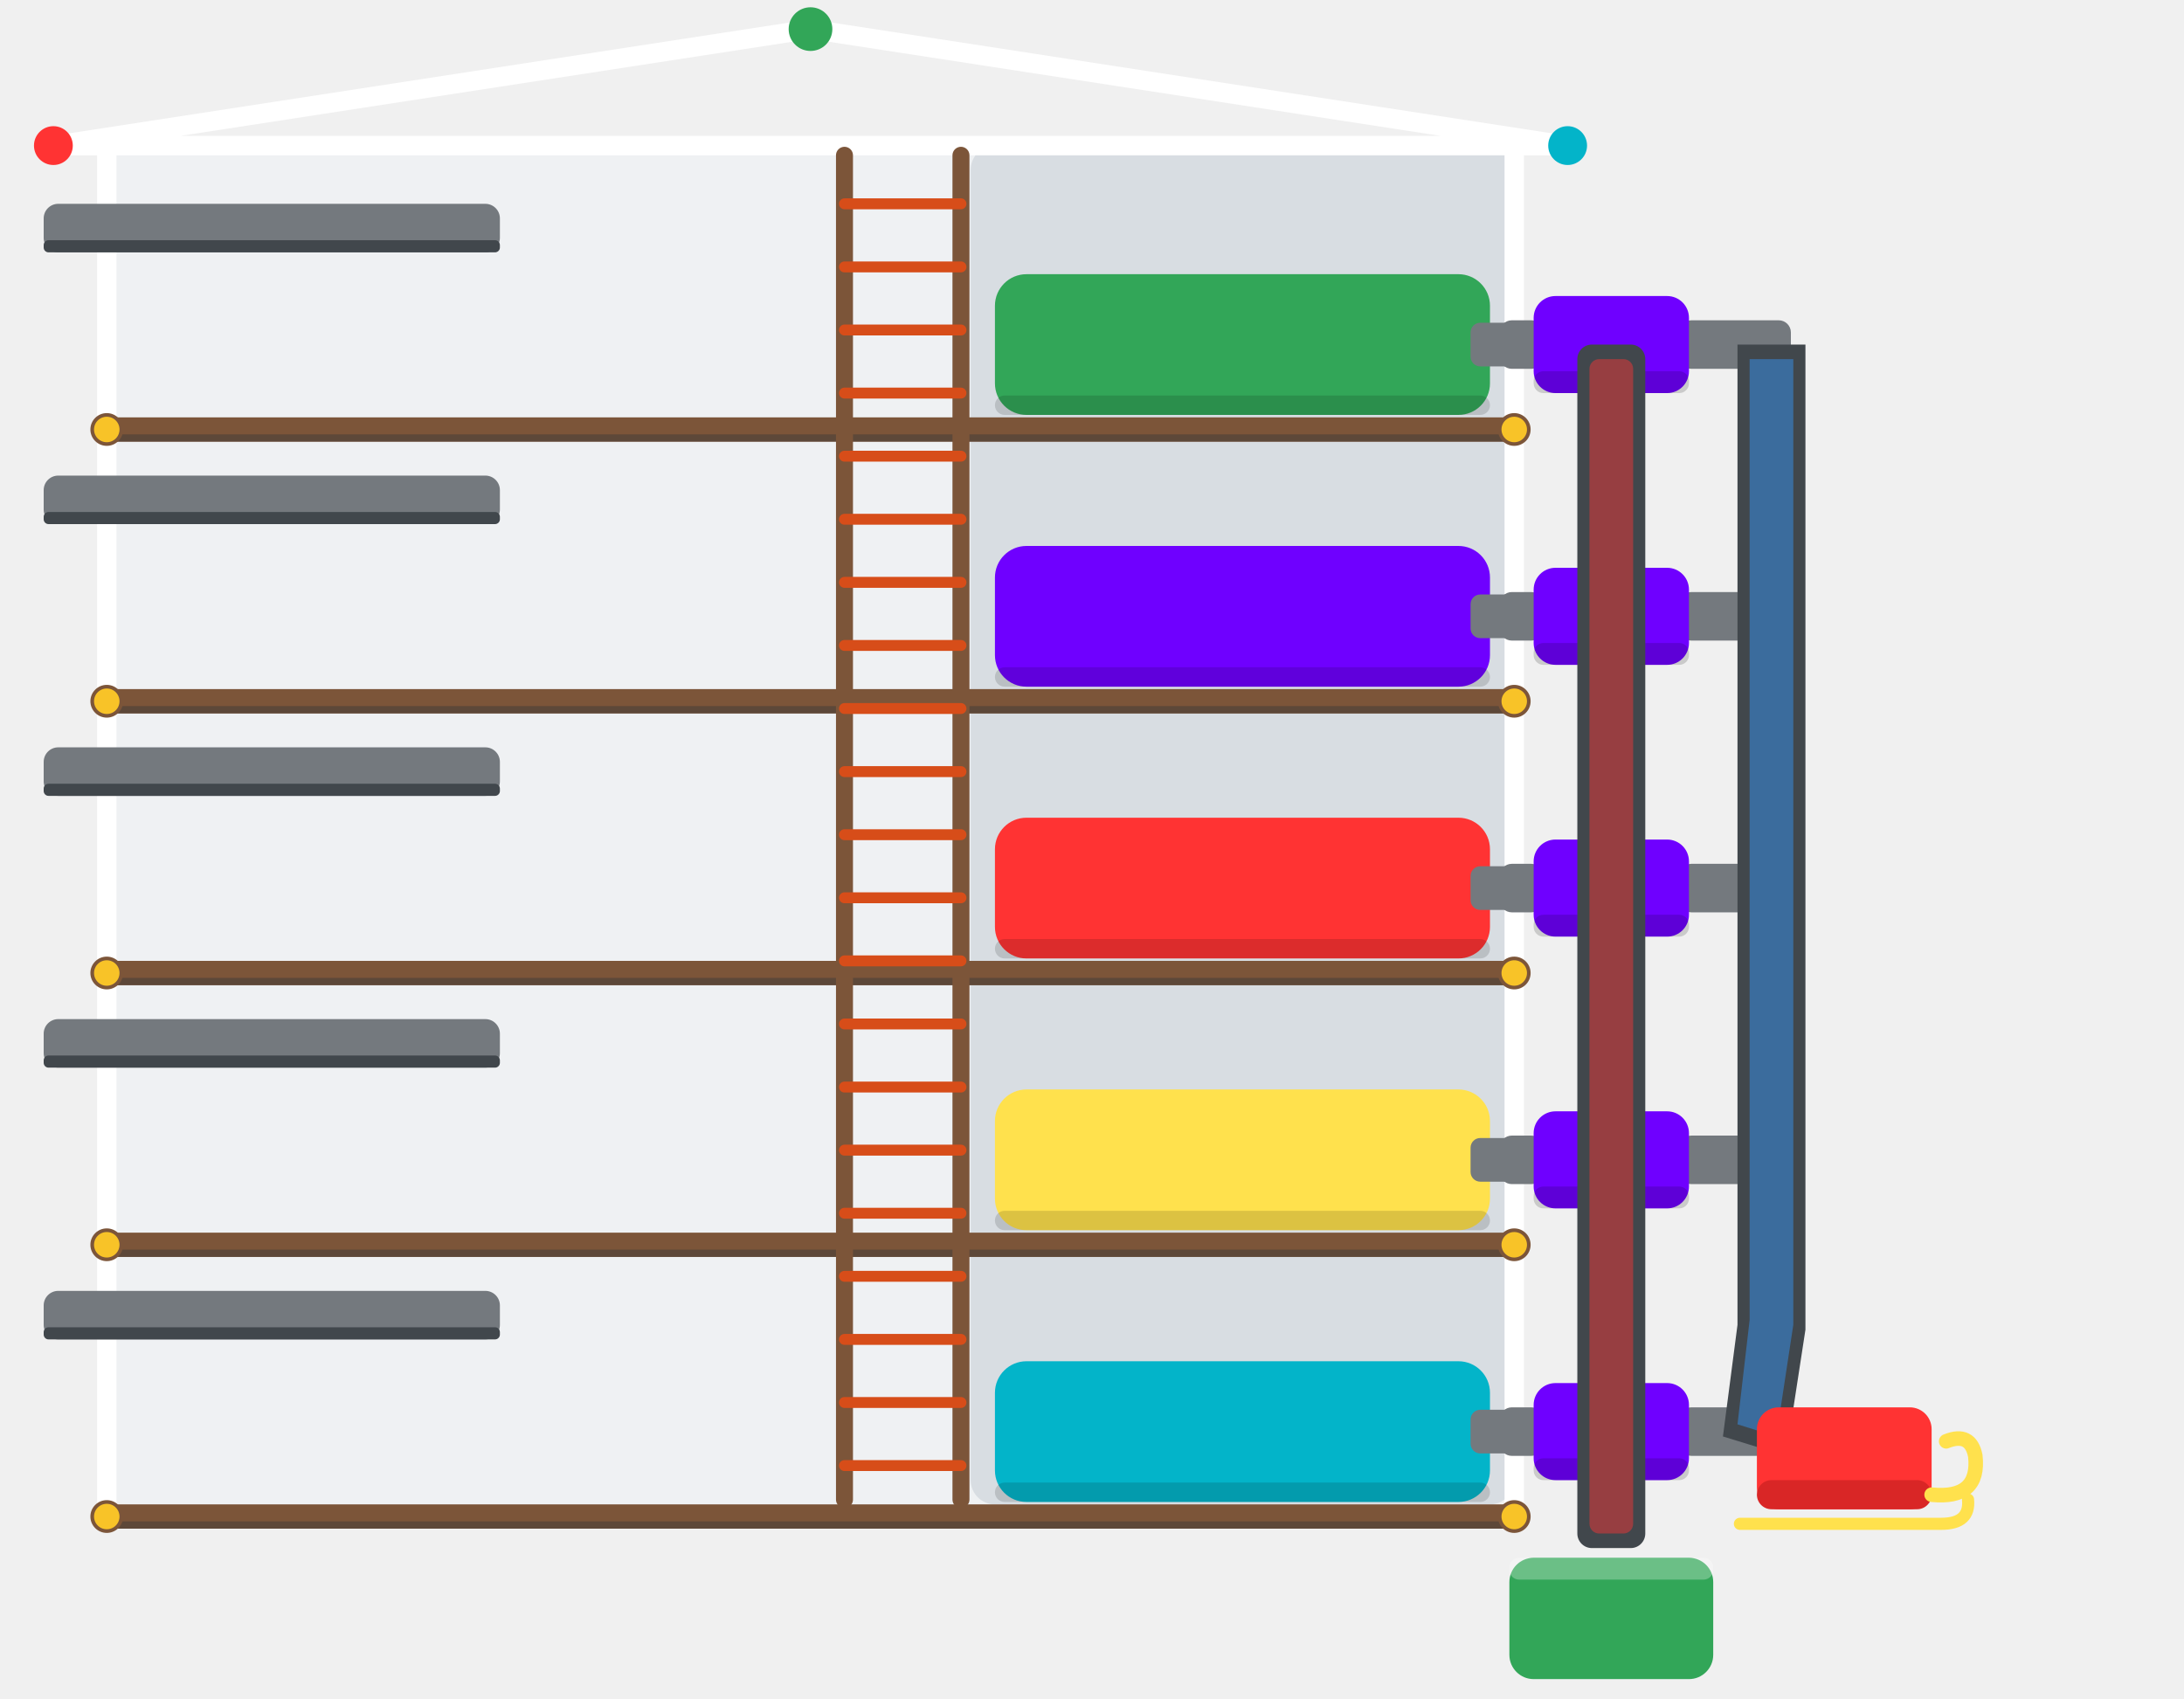
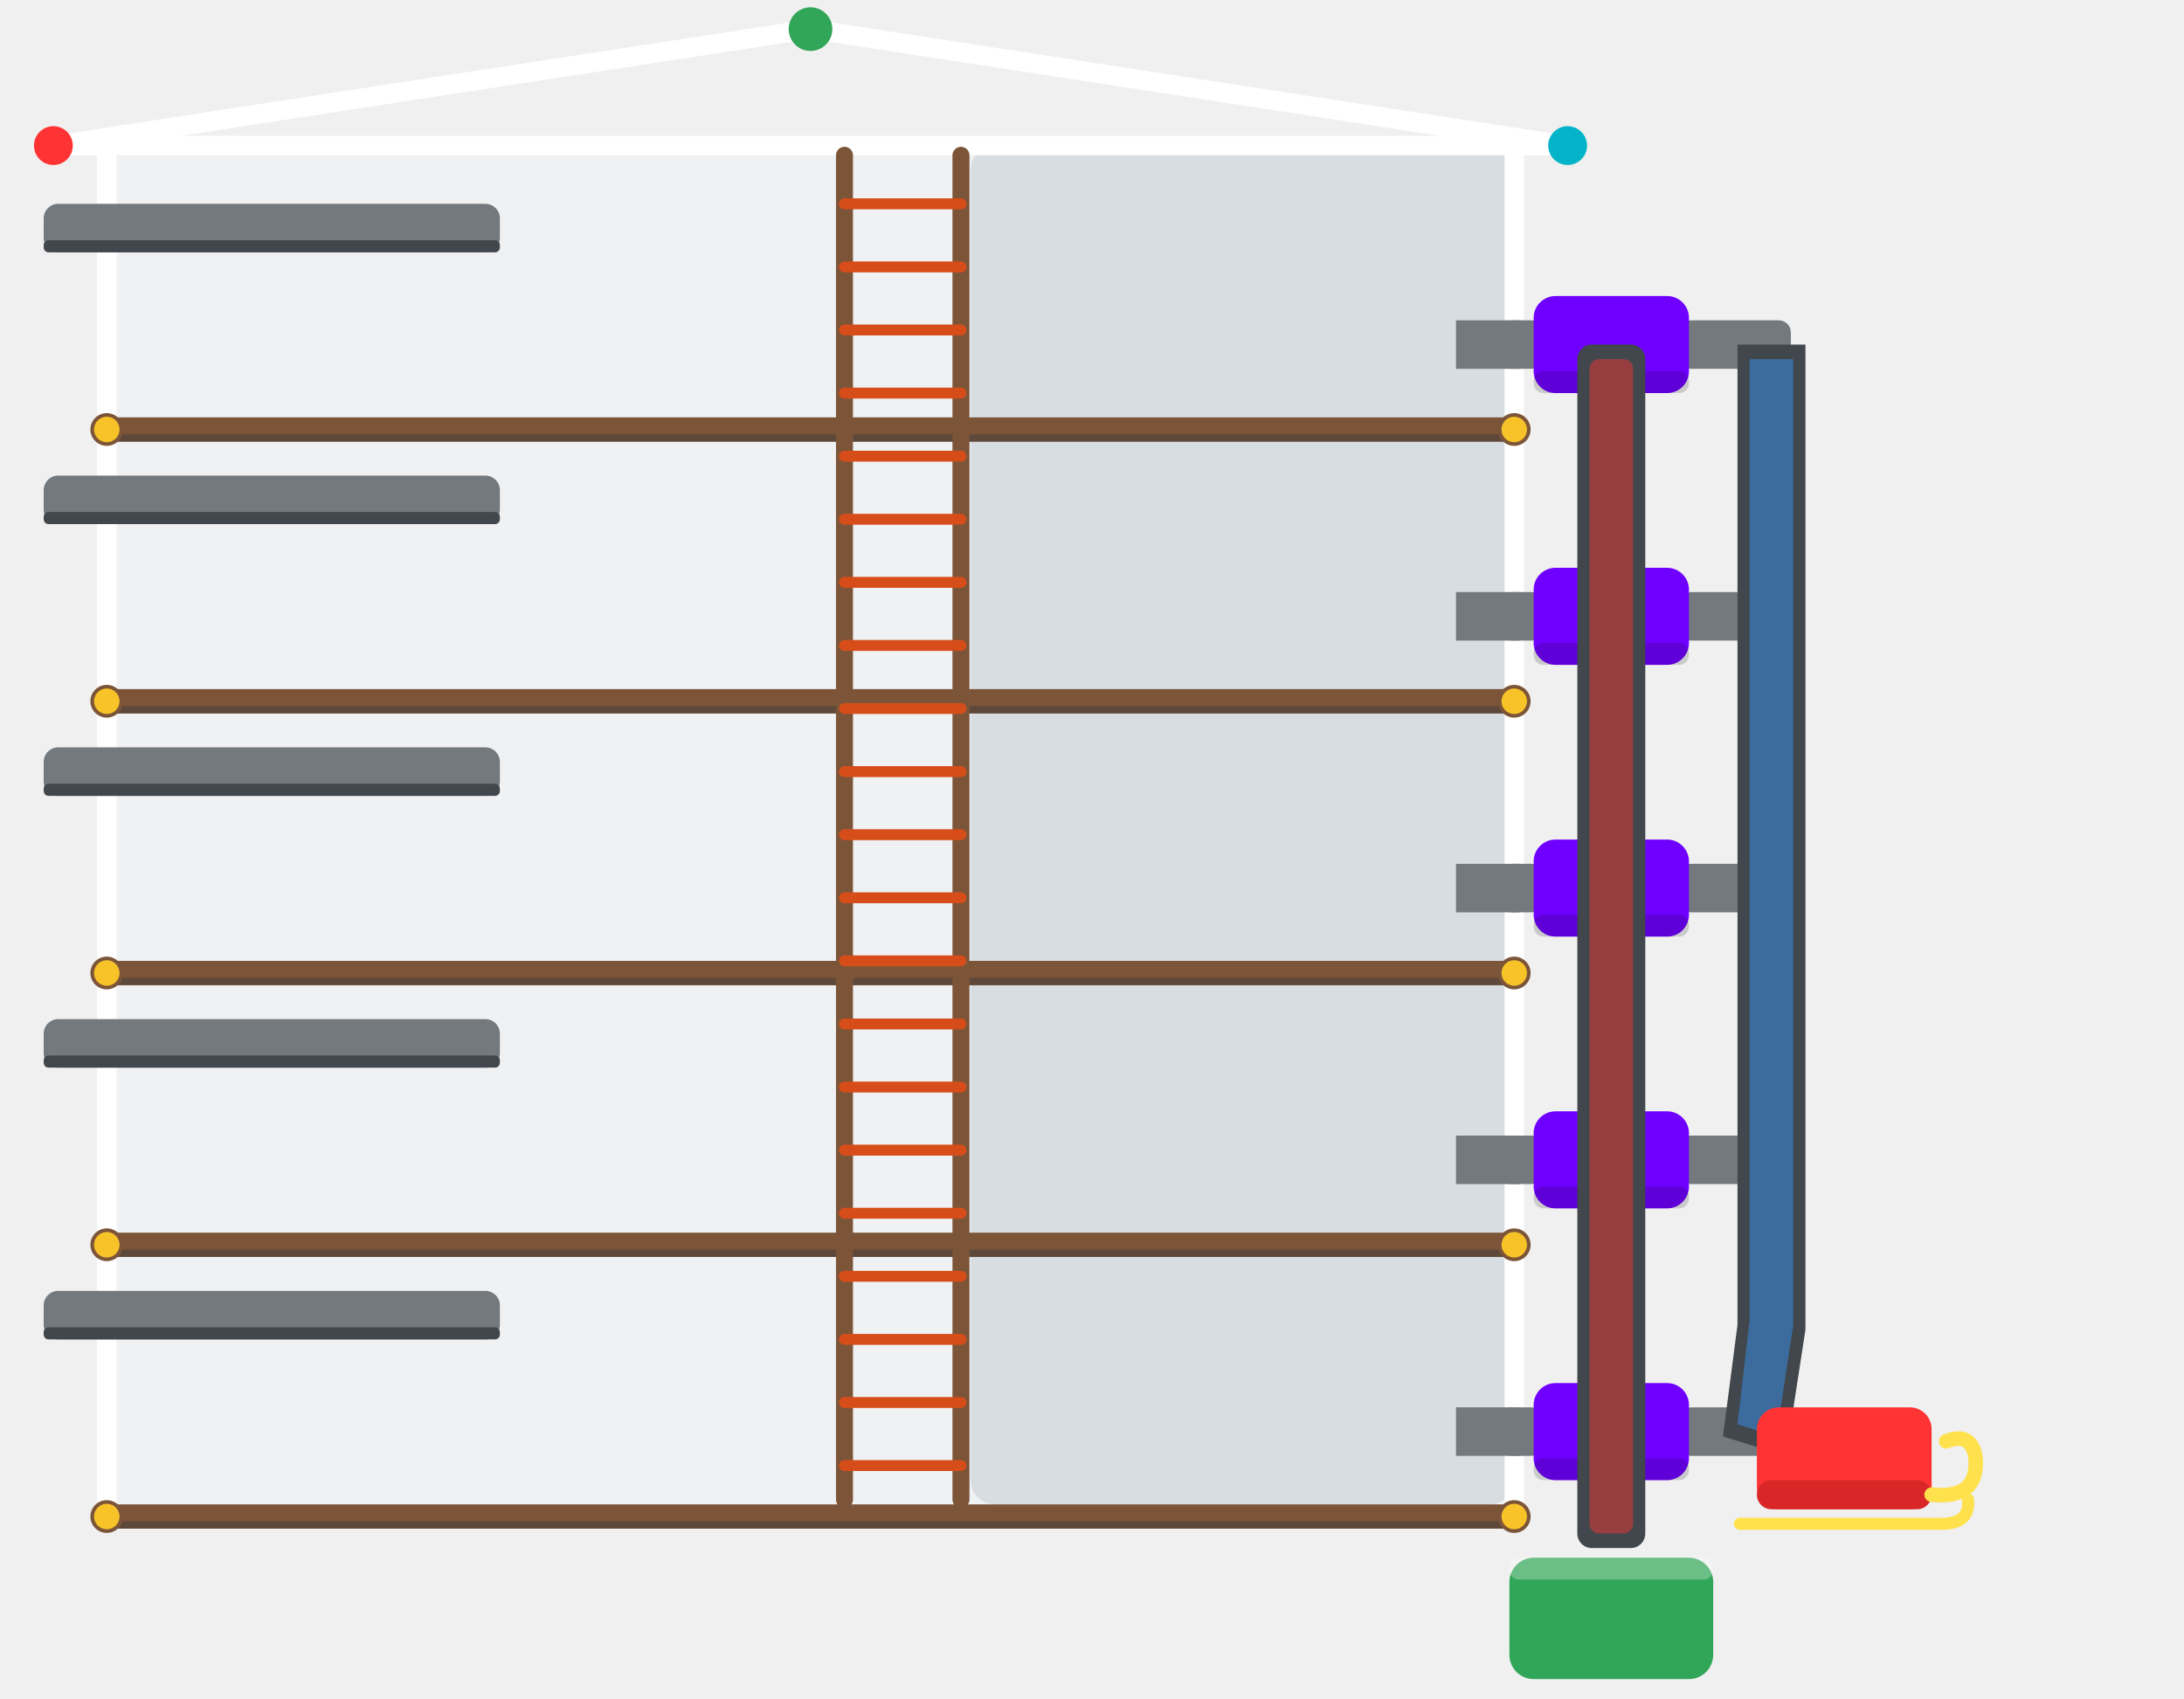
<svg xmlns="http://www.w3.org/2000/svg" width="900" height="700" viewBox="0 0 900 700">
  <g id="03-Workshop-Wall">
    <rect x="44" y="60" width="580" height="560" rx="10" fill="#EFF1F3" />
    <rect x="400" y="60" width="224" height="560" rx="10" fill="#D8DDE2" />
  </g>
  <g id="04-Roof-And-Frame" fill="none" stroke="#FFFFFF" stroke-width="8" stroke-linejoin="round" stroke-linecap="round">
    <polygon points="22,60 334,12 646,60" />
    <line x1="44" y1="60" x2="44" y2="622" />
    <line x1="624" y1="60" x2="624" y2="622" />
  </g>
  <g id="05-Floor-Slabs">
    <rect x="44" y="620" width="580" height="10" rx="4" fill="#7C5539" />
    <rect x="44" y="627" width="580" height="3" fill="#584539" opacity="0.85" />
    <rect x="44" y="508" width="580" height="10" rx="4" fill="#7C5539" />
    <rect x="44" y="515" width="580" height="3" fill="#584539" opacity="0.85" />
    <rect x="44" y="396" width="580" height="10" rx="4" fill="#7C5539" />
    <rect x="44" y="403" width="580" height="3" fill="#584539" opacity="0.85" />
    <rect x="44" y="284" width="580" height="10" rx="4" fill="#7C5539" />
    <rect x="44" y="291" width="580" height="3" fill="#584539" opacity="0.85" />
    <rect x="44" y="172" width="580" height="10" rx="4" fill="#7C5539" />
    <rect x="44" y="179" width="580" height="3" fill="#584539" opacity="0.85" />
  </g>
  <g id="06-Conveyors">
    <rect x="18" y="532" width="188" height="20" rx="6" fill="#74797E" />
    <rect x="18" y="547" width="188" height="5" rx="2" fill="#41474C" />
    <rect x="18" y="420" width="188" height="20" rx="6" fill="#74797E" />
    <rect x="18" y="435" width="188" height="5" rx="2" fill="#41474C" />
    <rect x="18" y="308" width="188" height="20" rx="6" fill="#74797E" />
    <rect x="18" y="323" width="188" height="5" rx="2" fill="#41474C" />
    <rect x="18" y="196" width="188" height="20" rx="6" fill="#74797E" />
    <rect x="18" y="211" width="188" height="5" rx="2" fill="#41474C" />
    <rect x="18" y="84" width="188" height="20" rx="6" fill="#74797E" />
    <rect x="18" y="99" width="188" height="5" rx="2" fill="#41474C" />
  </g>
  <g id="07-Ladder">
    <line x1="348" y1="64" x2="348" y2="618" stroke="#7C5539" stroke-width="7" stroke-linecap="round" />
    <line x1="396" y1="64" x2="396" y2="618" stroke="#7C5539" stroke-width="7" stroke-linecap="round" />
    <line x1="348" y1="604" x2="396" y2="604" stroke="#D74D19" stroke-width="4.5" stroke-linecap="round" />
    <line x1="348" y1="578" x2="396" y2="578" stroke="#D74D19" stroke-width="4.5" stroke-linecap="round" />
    <line x1="348" y1="552" x2="396" y2="552" stroke="#D74D19" stroke-width="4.5" stroke-linecap="round" />
    <line x1="348" y1="526" x2="396" y2="526" stroke="#D74D19" stroke-width="4.5" stroke-linecap="round" />
    <line x1="348" y1="500" x2="396" y2="500" stroke="#D74D19" stroke-width="4.5" stroke-linecap="round" />
    <line x1="348" y1="474" x2="396" y2="474" stroke="#D74D19" stroke-width="4.5" stroke-linecap="round" />
    <line x1="348" y1="448" x2="396" y2="448" stroke="#D74D19" stroke-width="4.5" stroke-linecap="round" />
    <line x1="348" y1="422" x2="396" y2="422" stroke="#D74D19" stroke-width="4.5" stroke-linecap="round" />
    <line x1="348" y1="396" x2="396" y2="396" stroke="#D74D19" stroke-width="4.5" stroke-linecap="round" />
    <line x1="348" y1="370" x2="396" y2="370" stroke="#D74D19" stroke-width="4.5" stroke-linecap="round" />
    <line x1="348" y1="344" x2="396" y2="344" stroke="#D74D19" stroke-width="4.5" stroke-linecap="round" />
    <line x1="348" y1="318" x2="396" y2="318" stroke="#D74D19" stroke-width="4.5" stroke-linecap="round" />
    <line x1="348" y1="292" x2="396" y2="292" stroke="#D74D19" stroke-width="4.5" stroke-linecap="round" />
    <line x1="348" y1="266" x2="396" y2="266" stroke="#D74D19" stroke-width="4.5" stroke-linecap="round" />
    <line x1="348" y1="240" x2="396" y2="240" stroke="#D74D19" stroke-width="4.5" stroke-linecap="round" />
    <line x1="348" y1="214" x2="396" y2="214" stroke="#D74D19" stroke-width="4.5" stroke-linecap="round" />
    <line x1="348" y1="188" x2="396" y2="188" stroke="#D74D19" stroke-width="4.5" stroke-linecap="round" />
    <line x1="348" y1="162" x2="396" y2="162" stroke="#D74D19" stroke-width="4.5" stroke-linecap="round" />
    <line x1="348" y1="136" x2="396" y2="136" stroke="#D74D19" stroke-width="4.5" stroke-linecap="round" />
    <line x1="348" y1="110" x2="396" y2="110" stroke="#D74D19" stroke-width="4.5" stroke-linecap="round" />
    <line x1="348" y1="84" x2="396" y2="84" stroke="#D74D19" stroke-width="4.5" stroke-linecap="round" />
  </g>
  <g id="08-Chute-Panels">
-     <rect x="410" y="561" width="204" height="58" rx="13" fill="#03B4C9" />
-     <rect x="410" y="611" width="204" height="8" rx="4" fill="#000000" opacity="0.14" />
-     <rect x="606" y="581" width="22" height="18" rx="4" fill="#74797E" />
-     <rect x="410" y="449" width="204" height="58" rx="13" fill="#FFE14D" />
-     <rect x="410" y="499" width="204" height="8" rx="4" fill="#000000" opacity="0.14" />
-     <rect x="606" y="469" width="22" height="18" rx="4" fill="#74797E" />
-     <rect x="410" y="337" width="204" height="58" rx="13" fill="#FF3333" />
-     <rect x="410" y="387" width="204" height="8" rx="4" fill="#000000" opacity="0.14" />
-     <rect x="606" y="357" width="22" height="18" rx="4" fill="#74797E" />
-     <rect x="410" y="225" width="204" height="58" rx="13" fill="#6F00FF" />
-     <rect x="410" y="275" width="204" height="8" rx="4" fill="#000000" opacity="0.14" />
-     <rect x="606" y="245" width="22" height="18" rx="4" fill="#74797E" />
-     <rect x="410" y="113" width="204" height="58" rx="13" fill="#32A658" />
-     <rect x="410" y="163" width="204" height="8" rx="4" fill="#000000" opacity="0.14" />
-     <rect x="606" y="133" width="22" height="18" rx="4" fill="#74797E" />
+     <rect x="600" y="580" width="26" height="20" fill="#74797E" />
+     <rect x="600" y="468" width="26" height="20" fill="#74797E" />
+     <rect x="600" y="356" width="26" height="20" fill="#74797E" />
+     <rect x="600" y="244" width="26" height="20" fill="#74797E" />
+     <rect x="600" y="132" width="26" height="20" fill="#74797E" />
  </g>
  <g id="09-Wrap-Machines">
    <rect x="618" y="580" width="18" height="20" rx="5" fill="#74797E" />
    <rect x="692" y="580" width="46" height="20" rx="5" fill="#74797E" />
    <rect x="632" y="570" width="64" height="40" rx="9" fill="#6F00FF" />
    <rect x="632" y="601" width="64" height="9" rx="4" fill="#000000" opacity="0.16" />
    <rect x="618" y="468" width="18" height="20" rx="5" fill="#74797E" />
    <rect x="692" y="468" width="46" height="20" rx="5" fill="#74797E" />
    <rect x="632" y="458" width="64" height="40" rx="9" fill="#6F00FF" />
    <rect x="632" y="489" width="64" height="9" rx="4" fill="#000000" opacity="0.16" />
    <rect x="618" y="356" width="18" height="20" rx="5" fill="#74797E" />
    <rect x="692" y="356" width="46" height="20" rx="5" fill="#74797E" />
    <rect x="632" y="346" width="64" height="40" rx="9" fill="#6F00FF" />
    <rect x="632" y="377" width="64" height="9" rx="4" fill="#000000" opacity="0.16" />
    <rect x="618" y="244" width="18" height="20" rx="5" fill="#74797E" />
    <rect x="692" y="244" width="46" height="20" rx="5" fill="#74797E" />
    <rect x="632" y="234" width="64" height="40" rx="9" fill="#6F00FF" />
    <rect x="632" y="265" width="64" height="9" rx="4" fill="#000000" opacity="0.16" />
    <rect x="618" y="132" width="18" height="20" rx="5" fill="#74797E" />
    <rect x="692" y="132" width="46" height="20" rx="5" fill="#74797E" />
    <rect x="632" y="122" width="64" height="40" rx="9" fill="#6F00FF" />
    <rect x="632" y="153" width="64" height="9" rx="4" fill="#000000" opacity="0.16" />
  </g>
  <g id="10-Delivery-Pipes">
    <rect x="650" y="142" width="28" height="496" rx="6" fill="#41474C" />
    <rect x="655" y="148" width="18" height="484" rx="4" fill="#FF3333" opacity="0.45" />
    <path d="M716 142 L744 142 L744 548 L736 600 L710 592 L716 546 Z" fill="#41474C" />
    <path d="M721 148 L739 148 L739 546 L732 592 L716 587 L721 544 Z" fill="#3399FF" opacity="0.45" />
  </g>
  <g id="11-Recycler-Bin">
    <rect x="622" y="642" width="84" height="50" rx="10" fill="#32A658" />
    <rect x="622" y="642" width="84" height="9" rx="4" fill="#FFFFFF" opacity="0.28" />
  </g>
  <g id="12-Sleigh">
    <rect x="724" y="580" width="72" height="42" rx="9" fill="#FF3333" />
    <rect x="724" y="610" width="72" height="12" rx="6" fill="#D92626" />
    <path d="M796 616 Q816 618 814 600 Q812 590 802 594" fill="none" stroke="#FFE14D" stroke-width="6" stroke-linecap="round" />
    <path d="M717 628 L800 628 Q812 628 811 618" fill="none" stroke="#FFE14D" stroke-width="5" stroke-linecap="round" />
  </g>
  <g id="13-Rivets">
    <circle cx="334" cy="12" r="9" fill="#32A658" />
    <circle cx="22" cy="60" r="8" fill="#FF3333" />
    <circle cx="646" cy="60" r="8" fill="#03B4C9" />
    <circle cx="44" cy="625" r="6" fill="#F8C328" stroke="#7C5539" stroke-width="1.5" />
    <circle cx="624" cy="625" r="6" fill="#F8C328" stroke="#7C5539" stroke-width="1.5" />
    <circle cx="44" cy="513" r="6" fill="#F8C328" stroke="#7C5539" stroke-width="1.5" />
    <circle cx="624" cy="513" r="6" fill="#F8C328" stroke="#7C5539" stroke-width="1.5" />
    <circle cx="44" cy="401" r="6" fill="#F8C328" stroke="#7C5539" stroke-width="1.5" />
    <circle cx="624" cy="401" r="6" fill="#F8C328" stroke="#7C5539" stroke-width="1.5" />
    <circle cx="44" cy="289" r="6" fill="#F8C328" stroke="#7C5539" stroke-width="1.5" />
    <circle cx="624" cy="289" r="6" fill="#F8C328" stroke="#7C5539" stroke-width="1.5" />
    <circle cx="44" cy="177" r="6" fill="#F8C328" stroke="#7C5539" stroke-width="1.5" />
    <circle cx="624" cy="177" r="6" fill="#F8C328" stroke="#7C5539" stroke-width="1.5" />
  </g>
</svg>
